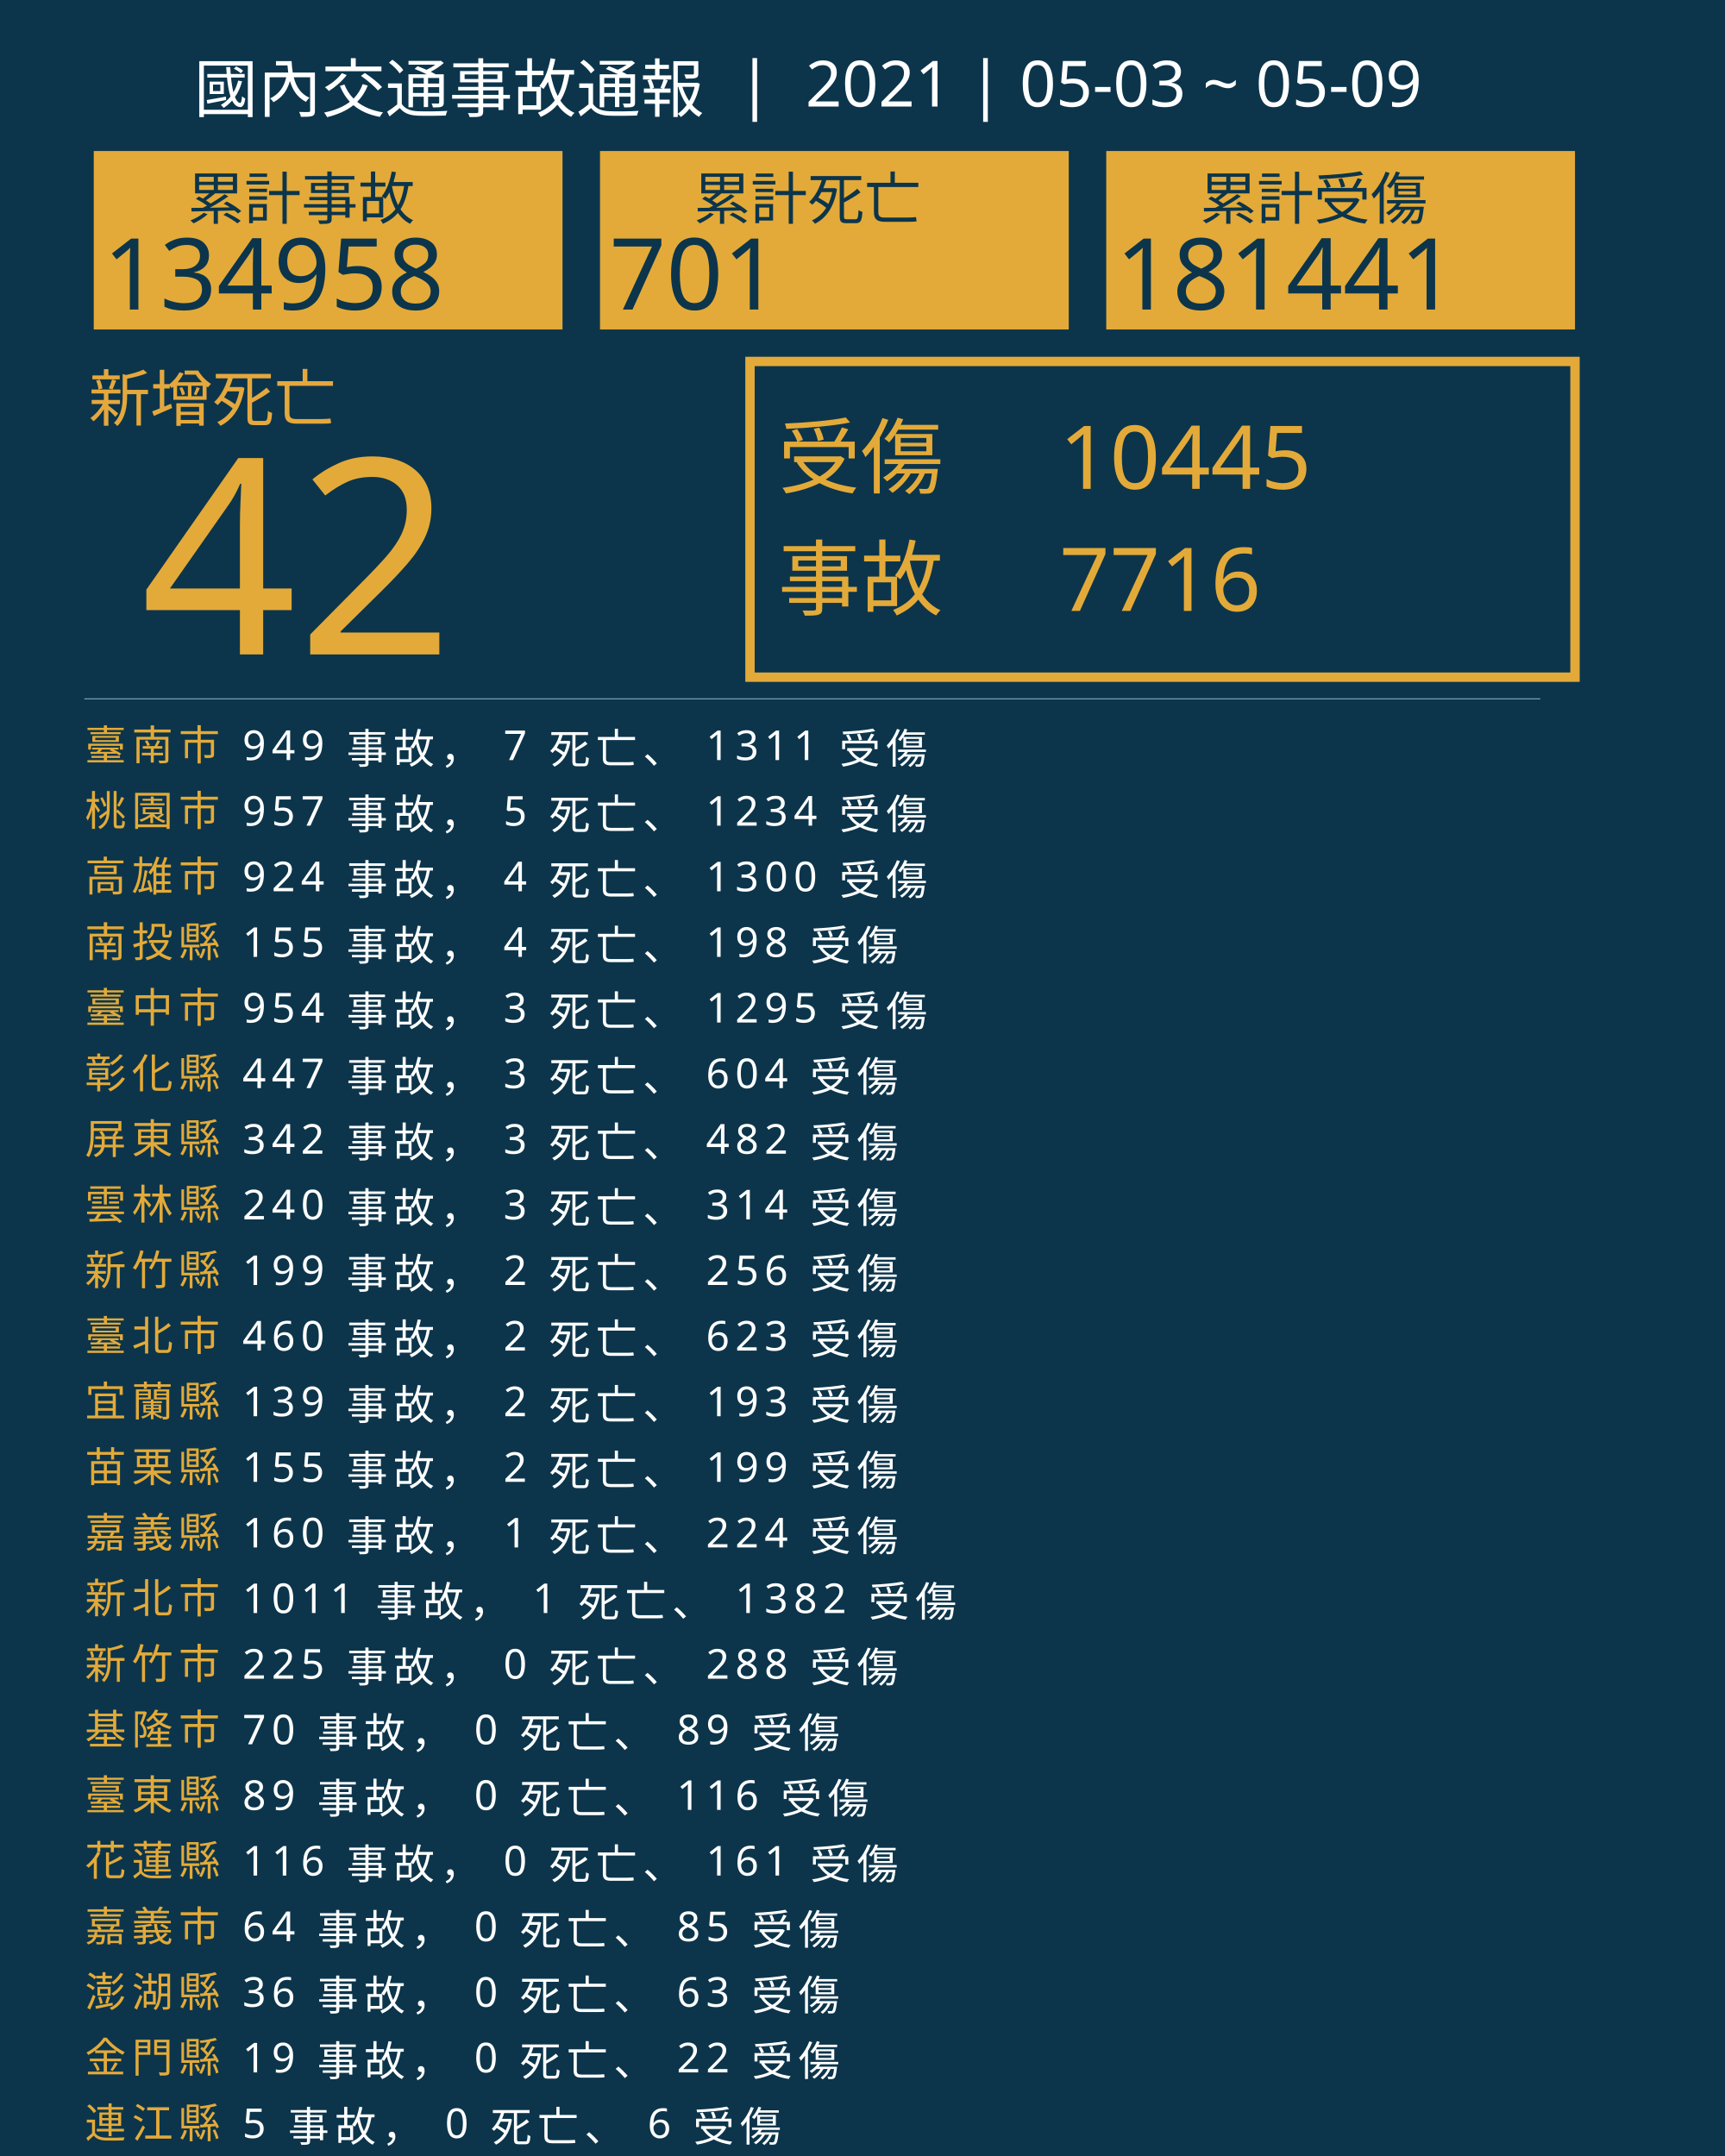
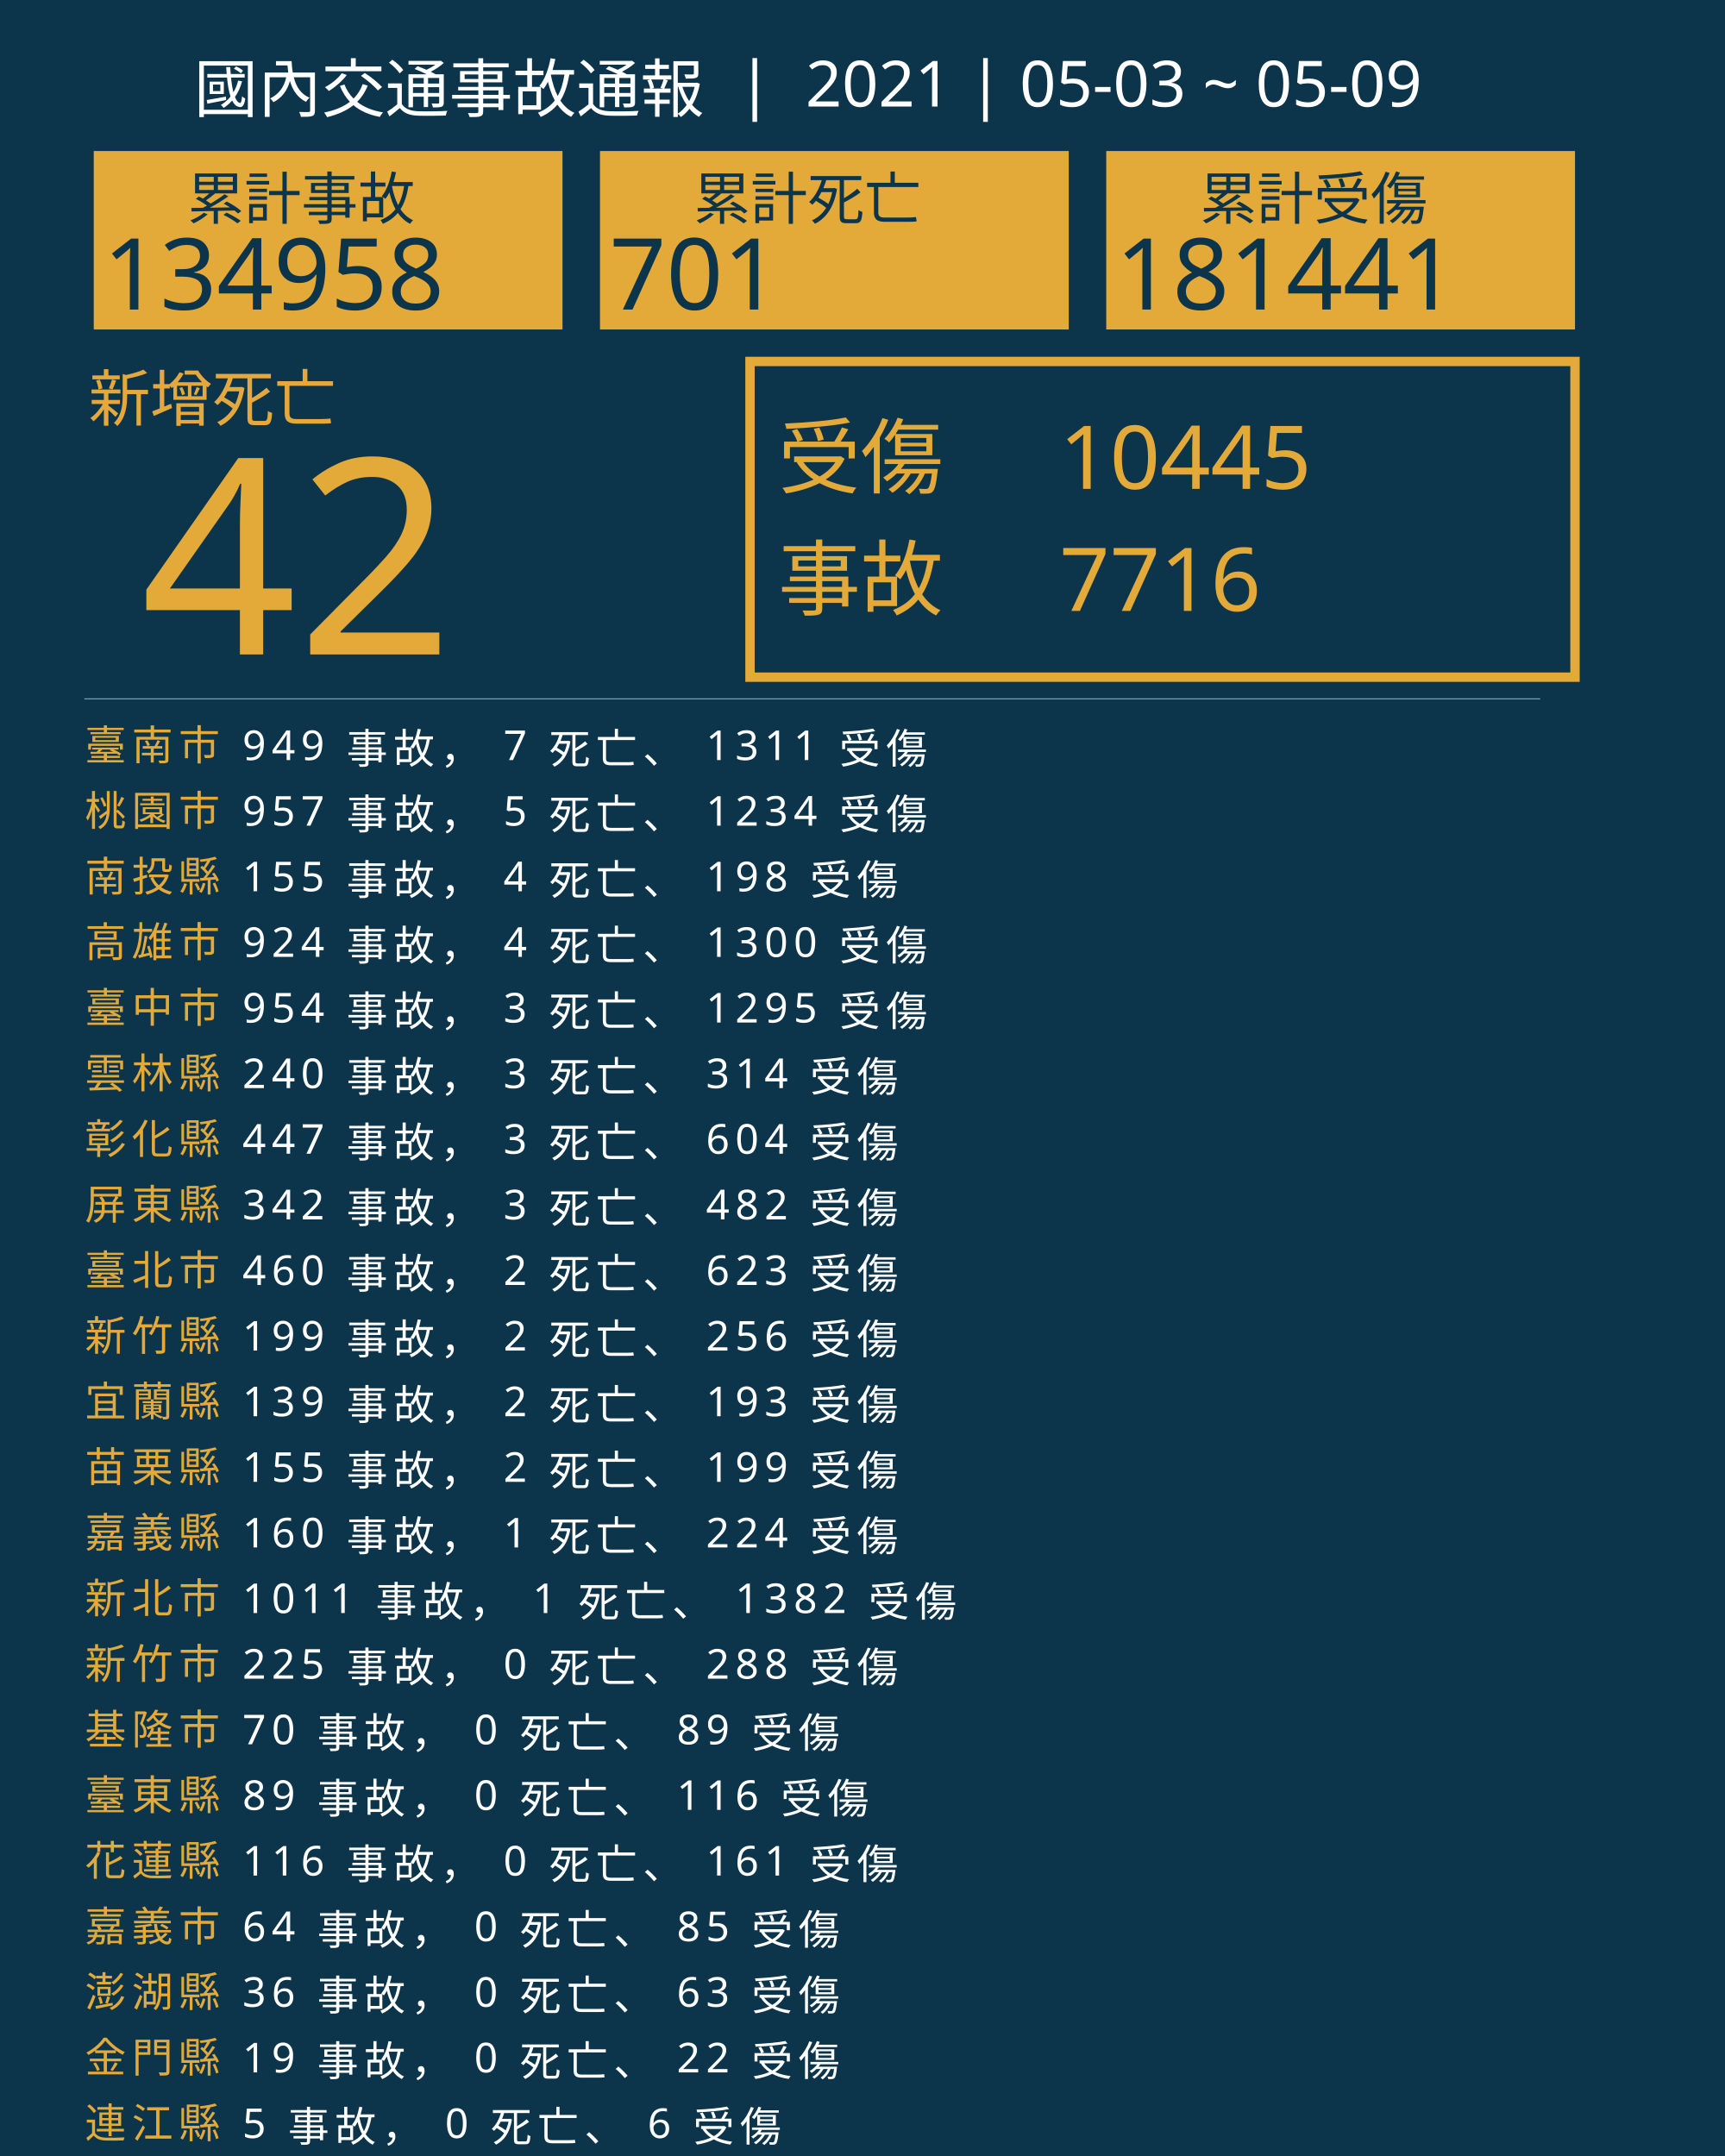
<svg xmlns="http://www.w3.org/2000/svg" version="1.1" id="圖層_1" x="0px" y="0px" viewBox="0 0 1840 2300" style="enable-background:new 0 0 1840 2300;" xml:space="preserve">
  <style type="text/css">
	.st0{fill:#0C354B;}
	.st1{fill:#E5A83D;}
	.st2{font-family:'NotoSansCJKtc-Bold-B5pc-H';}
	.st3{font-size:66px;}
	.st4{fill:#E3AA39;}
	.st5{font-family:'Arial-BoldMT';}
	.st6{font-size:291.776px;}
	.st7{fill:none;stroke:#E3AA39;stroke-miterlimit:10;stroke-width:10;}
	.st8{font-family:'NotoSansCJKtc-Light-B5pc-H';}
	.st9{font-size:88px;}
	.st10{font-family:'NotoSansCJKtc-Medium-B5pc-H';}
	.st11{font-size:94px;}
	.st12{fill:none;stroke:#8AAFC1;stroke-miterlimit:10;}
	.st13{font-size:60.649px;}
	.st14{font-size:106px;}
	.st15{fill:none;}
	.st16{font-size:44px;}
	.st17{letter-spacing:6;}
	.st18{fill:#FFFFFF;}
	.st19{letter-spacing:1;}
	.st20{font-size:68px;}
</style>
  <rect class="st0" width="1840" height="2300" />
  <text transform="matrix(1 0 0 1 94.5001 449.017)" class="st1 st2 st3">新增死亡</text>
  <g>
    <text transform="matrix(1 0 0 1 150 698.1412)" class="st4 st5 st6">42</text>
  </g>
  <g>
    <rect x="800" y="385.6" class="st7" width="880" height="336.8" />
    <g>
      <text transform="matrix(1 0 0 1 830 519.593)" class="st4 st8 st9">受傷</text>
      <text transform="matrix(1 0 0 1 1130 521.5084)" class="st4 st10 st11">10445</text>
      <text transform="matrix(1 0 0 1 1130 651.7274)" class="st4 st10 st11">7716</text>
      <text transform="matrix(1 0 0 1 830 649.4965)" class="st4 st8 st9">事故</text>
    </g>
  </g>
  <line class="st12" x1="90" y1="745.5" x2="1643" y2="745.5" />
  <g>
    <g>
      <rect x="100" y="161.1" class="st4" width="500" height="190.4" />
      <g>
        <text transform="matrix(1 0 0 1 200 233.9079)" class="st0 st10 st13">累計事故</text>
        <g>
          <text transform="matrix(1 0 0 1 110 330.2121)" class="st0 st5 st14">134958</text>
        </g>
      </g>
    </g>
    <g>
      <rect x="640" y="161.1" class="st4" width="500" height="190.4" />
      <g>
        <text transform="matrix(1 0 0 1 740 233.908)" class="st0 st10 st13">累計死亡</text>
        <g>
          <text transform="matrix(1 0 0 1 650 330.2122)" class="st0 st5 st14">701</text>
        </g>
      </g>
    </g>
    <g>
      <rect x="1180" y="161.1" class="st4" width="500" height="190.4" />
      <g>
        <text transform="matrix(1 0 0 1 1280 233.908)" class="st0 st10 st13">累計受傷</text>
        <g>
          <text transform="matrix(1 0 0 1 1190 330.2122)" class="st0 st5 st14">181441</text>
        </g>
      </g>
    </g>
  </g>
  <rect x="90.6" y="772.1" class="st15" width="1141.8" height="314.8" />
  <text transform="matrix(1 0 0 1 90.5591 810.7965)">
    <tspan x="0" y="0" class="st4 st10 st16 st17">臺南市</tspan>
    <tspan x="150.6" y="0" class="st18 st10 st16 st17"> 949 事故， 7 死亡、 1311 受傷</tspan>
    <tspan x="0" y="70" class="st4 st10 st16 st17">桃園市</tspan>
    <tspan x="150.6" y="70" class="st18 st10 st16 st17"> 957 事故， 5 死亡、 1234 受傷</tspan>
-     <tspan x="0" y="140" class="st4 st10 st16 st17">高雄市</tspan>
-     <tspan x="150.6" y="140" class="st18 st10 st16 st17"> 924 事故， 4 死亡、 1300 受傷</tspan>
-     <tspan x="0" y="210" class="st4 st10 st16 st17">南投縣</tspan>
-     <tspan x="150.6" y="210" class="st18 st10 st16 st17"> 155 事故， 4 死亡、 198 受傷</tspan>
+     <tspan x="0" y="140" class="st4 st10 st16 st17">南投縣</tspan>
+     <tspan x="150.6" y="140" class="st18 st10 st16 st17"> 155 事故， 4 死亡、 198 受傷</tspan>
+     <tspan x="0" y="210" class="st4 st10 st16 st17">高雄市</tspan>
+     <tspan x="150.6" y="210" class="st18 st10 st16 st17"> 924 事故， 4 死亡、 1300 受傷</tspan>
    <tspan x="0" y="280" class="st4 st10 st16 st17">臺中市</tspan>
    <tspan x="150.6" y="280" class="st18 st10 st16 st17"> 954 事故， 3 死亡、 1295 受傷</tspan>
-     <tspan x="0" y="350" class="st4 st10 st16 st17">彰化縣</tspan>
-     <tspan x="150.6" y="350" class="st18 st10 st16 st17"> 447 事故， 3 死亡、 604 受傷</tspan>
-     <tspan x="0" y="420" class="st4 st10 st16 st17">屏東縣</tspan>
-     <tspan x="150.6" y="420" class="st18 st10 st16 st17"> 342 事故， 3 死亡、 482 受傷</tspan>
-     <tspan x="0" y="490" class="st4 st10 st16 st17">雲林縣</tspan>
-     <tspan x="150.6" y="490" class="st18 st10 st16 st17"> 240 事故， 3 死亡、 314 受傷</tspan>
-     <tspan x="0" y="560" class="st4 st10 st16 st17">新竹縣</tspan>
-     <tspan x="150.6" y="560" class="st18 st10 st16 st17"> 199 事故， 2 死亡、 256 受傷</tspan>
-     <tspan x="0" y="630" class="st4 st10 st16 st17">臺北市</tspan>
-     <tspan x="150.6" y="630" class="st18 st10 st16 st17"> 460 事故， 2 死亡、 623 受傷</tspan>
+     <tspan x="0" y="350" class="st4 st10 st16 st17">雲林縣</tspan>
+     <tspan x="150.6" y="350" class="st18 st10 st16 st17"> 240 事故， 3 死亡、 314 受傷</tspan>
+     <tspan x="0" y="420" class="st4 st10 st16 st17">彰化縣</tspan>
+     <tspan x="150.6" y="420" class="st18 st10 st16 st17"> 447 事故， 3 死亡、 604 受傷</tspan>
+     <tspan x="0" y="490" class="st4 st10 st16 st17">屏東縣</tspan>
+     <tspan x="150.6" y="490" class="st18 st10 st16 st17"> 342 事故， 3 死亡、 482 受傷</tspan>
+     <tspan x="0" y="560" class="st4 st10 st16 st17">臺北市</tspan>
+     <tspan x="150.6" y="560" class="st18 st10 st16 st17"> 460 事故， 2 死亡、 623 受傷</tspan>
+     <tspan x="0" y="630" class="st4 st10 st16 st17">新竹縣</tspan>
+     <tspan x="150.6" y="630" class="st18 st10 st16 st17"> 199 事故， 2 死亡、 256 受傷</tspan>
    <tspan x="0" y="700" class="st4 st10 st16 st17">宜蘭縣</tspan>
    <tspan x="150.6" y="700" class="st18 st10 st16 st17"> 139 事故， 2 死亡、 193 受傷</tspan>
    <tspan x="0" y="770" class="st4 st10 st16 st17">苗栗縣</tspan>
    <tspan x="150.6" y="770" class="st18 st10 st16 st17"> 155 事故， 2 死亡、 199 受傷</tspan>
    <tspan x="0" y="840" class="st4 st10 st16 st17">嘉義縣</tspan>
    <tspan x="150.6" y="840" class="st18 st10 st16 st17"> 160 事故， 1 死亡、 224 受傷</tspan>
    <tspan x="0" y="910" class="st4 st10 st16 st17">新北市</tspan>
    <tspan x="150.6" y="910" class="st18 st10 st16 st17"> 1011 事故， 1 死亡、 1382 受傷</tspan>
    <tspan x="0" y="980" class="st4 st10 st16 st17">新竹市</tspan>
    <tspan x="150.6" y="980" class="st18 st10 st16 st17"> 225 事故， 0 死亡、 288 受傷</tspan>
    <tspan x="0" y="1050" class="st4 st10 st16 st17">基隆市</tspan>
    <tspan x="150.6" y="1050" class="st18 st10 st16 st17"> 70 事故， 0 死亡、 89 受傷</tspan>
    <tspan x="0" y="1120" class="st4 st10 st16 st17">臺東縣</tspan>
    <tspan x="150.6" y="1120" class="st18 st10 st16 st17"> 89 事故， 0 死亡、 116 受傷</tspan>
    <tspan x="0" y="1190" class="st4 st10 st16 st17">花蓮縣</tspan>
    <tspan x="150.6" y="1190" class="st18 st10 st16 st17"> 116 事故， 0 死亡、 161 受傷</tspan>
    <tspan x="0" y="1260" class="st4 st10 st16 st17">嘉義市</tspan>
    <tspan x="150.6" y="1260" class="st18 st10 st16 st17"> 64 事故， 0 死亡、 85 受傷</tspan>
    <tspan x="0" y="1330" class="st4 st10 st16 st17">澎湖縣</tspan>
    <tspan x="150.6" y="1330" class="st18 st10 st16 st17"> 36 事故， 0 死亡、 63 受傷</tspan>
    <tspan x="0" y="1400" class="st4 st10 st16 st17">金門縣</tspan>
    <tspan x="150.6" y="1400" class="st18 st10 st16 st17"> 19 事故， 0 死亡、 22 受傷</tspan>
    <tspan x="0" y="1470" class="st4 st10 st16 st17">連江縣</tspan>
    <tspan x="150.6" y="1470" class="st18 st10 st16 st17"> 5 事故， 0 死亡、 6 受傷</tspan>
  </text>
  <text transform="matrix(1 0 0 1 207 119.2712)" class="st18 st8 st20">國內交通事故通報  |  2021 | 05-03 ~ 05-09</text>
</svg>
